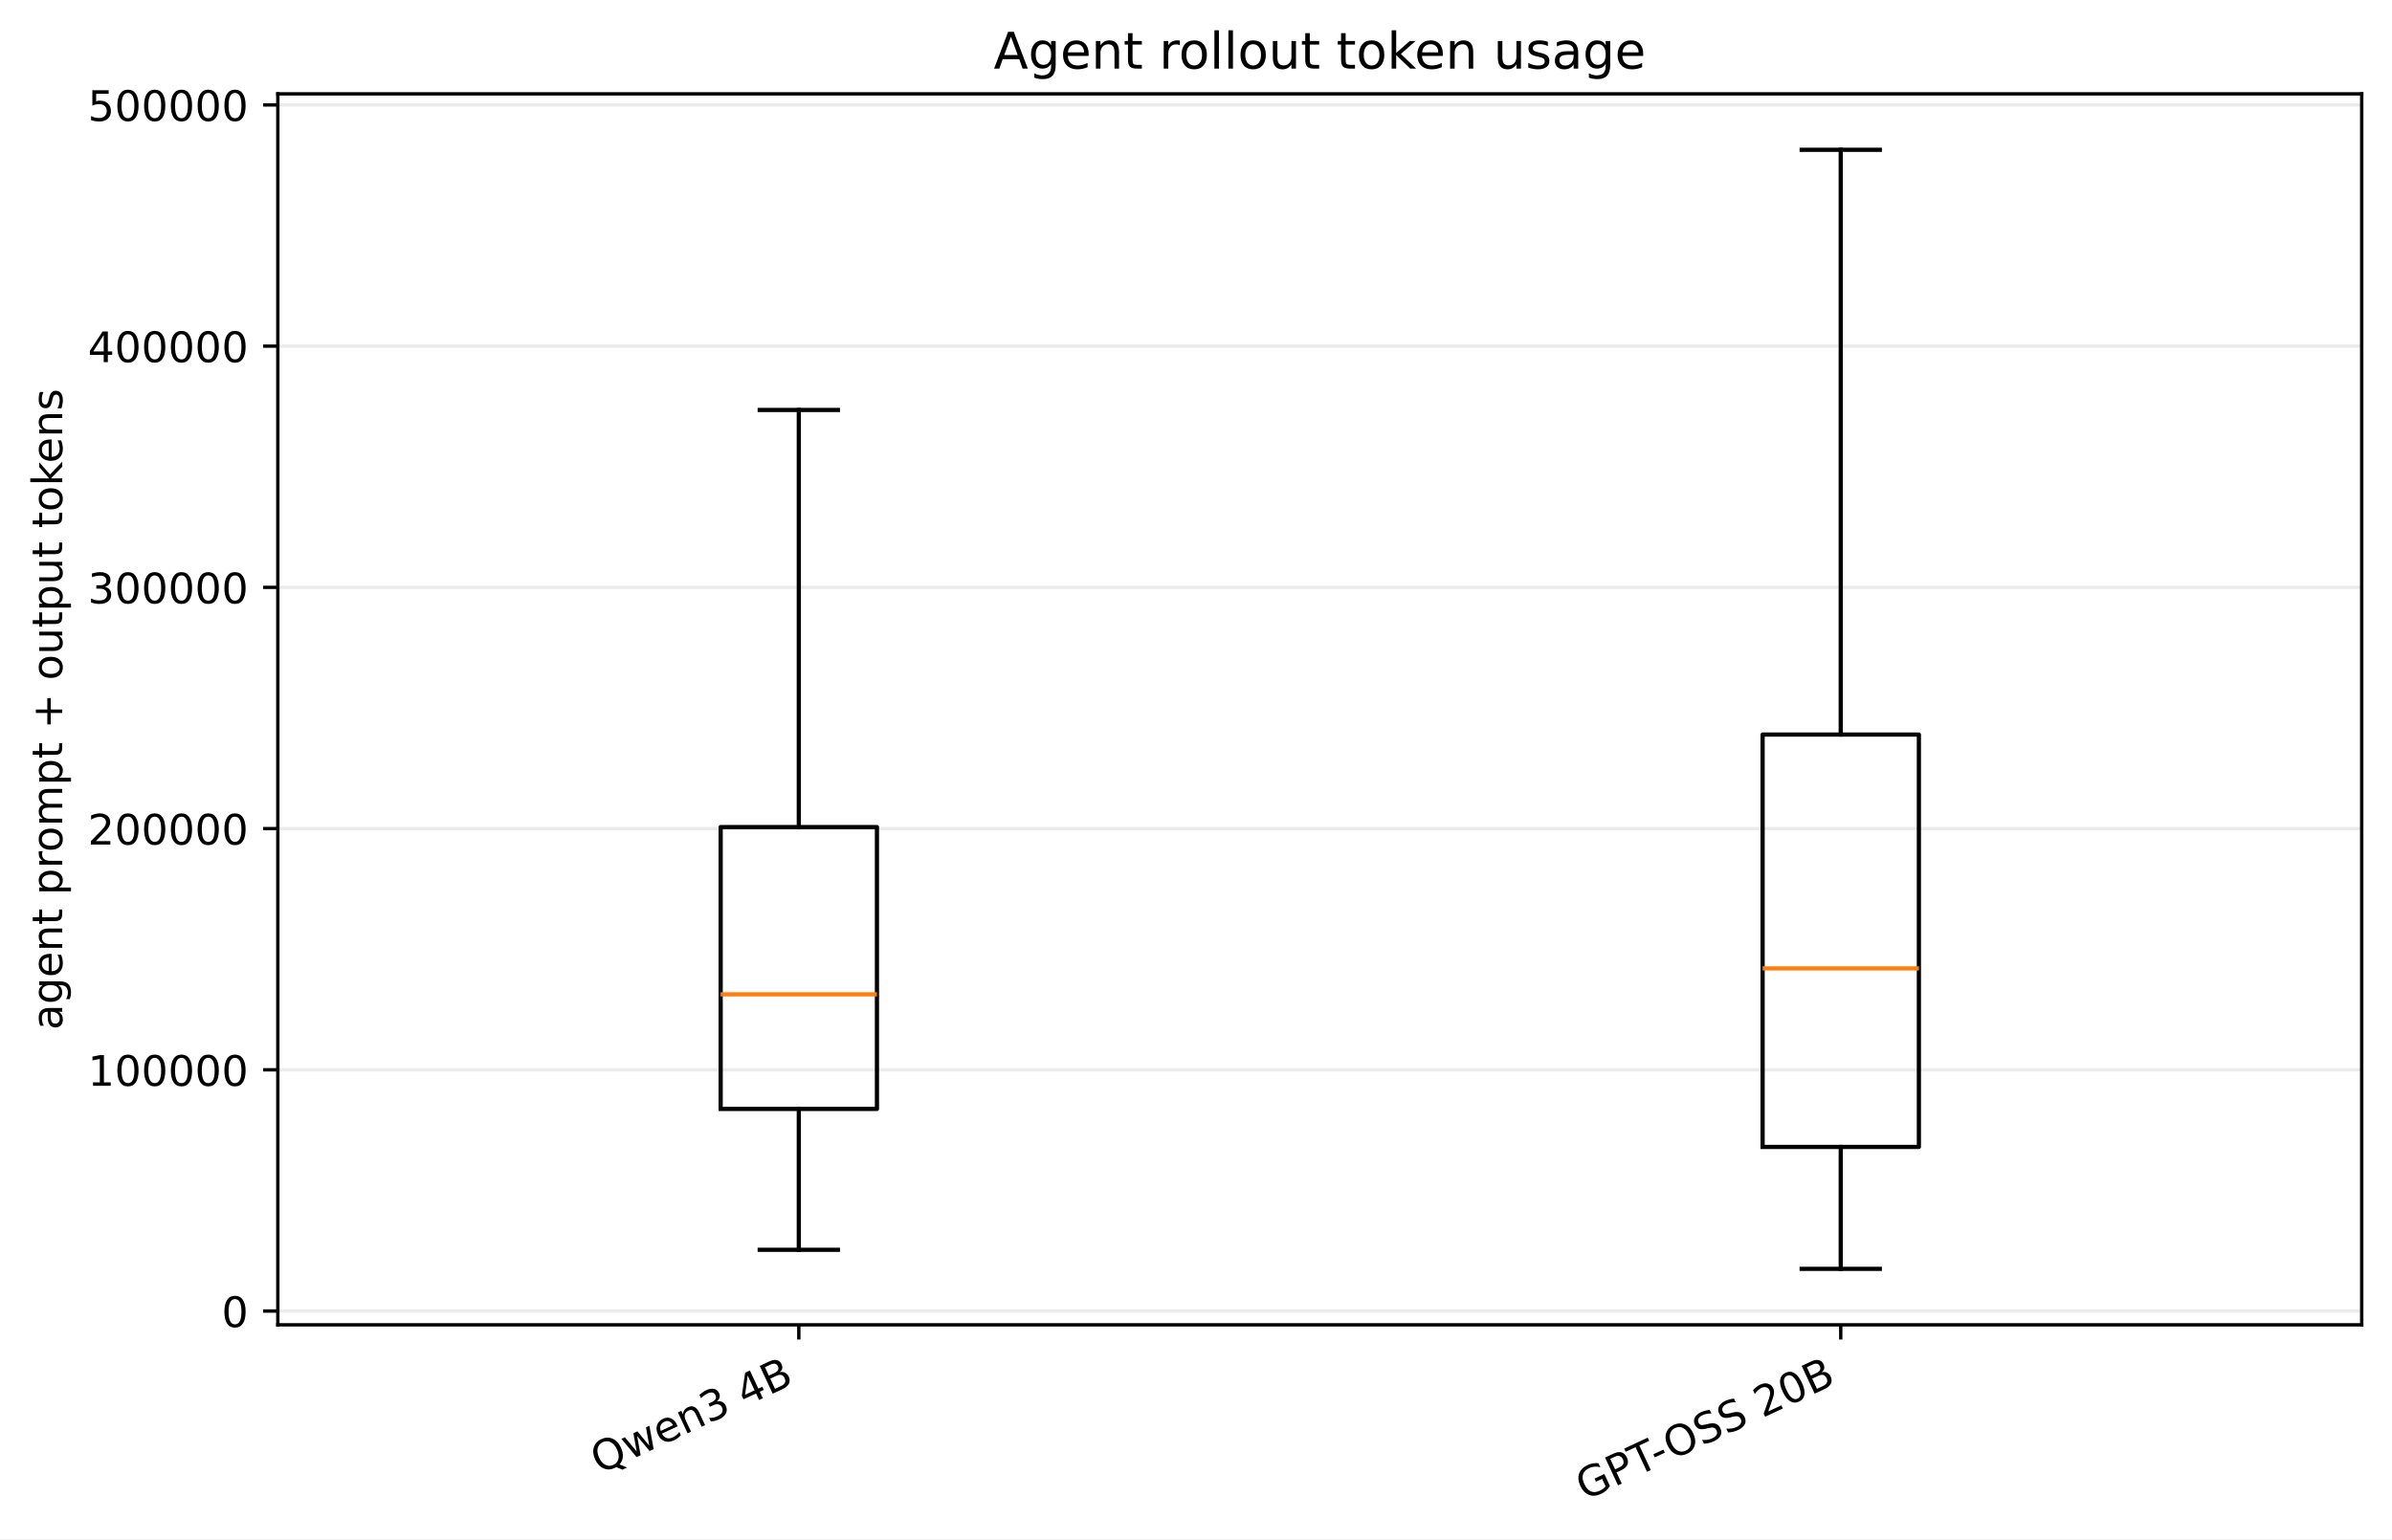
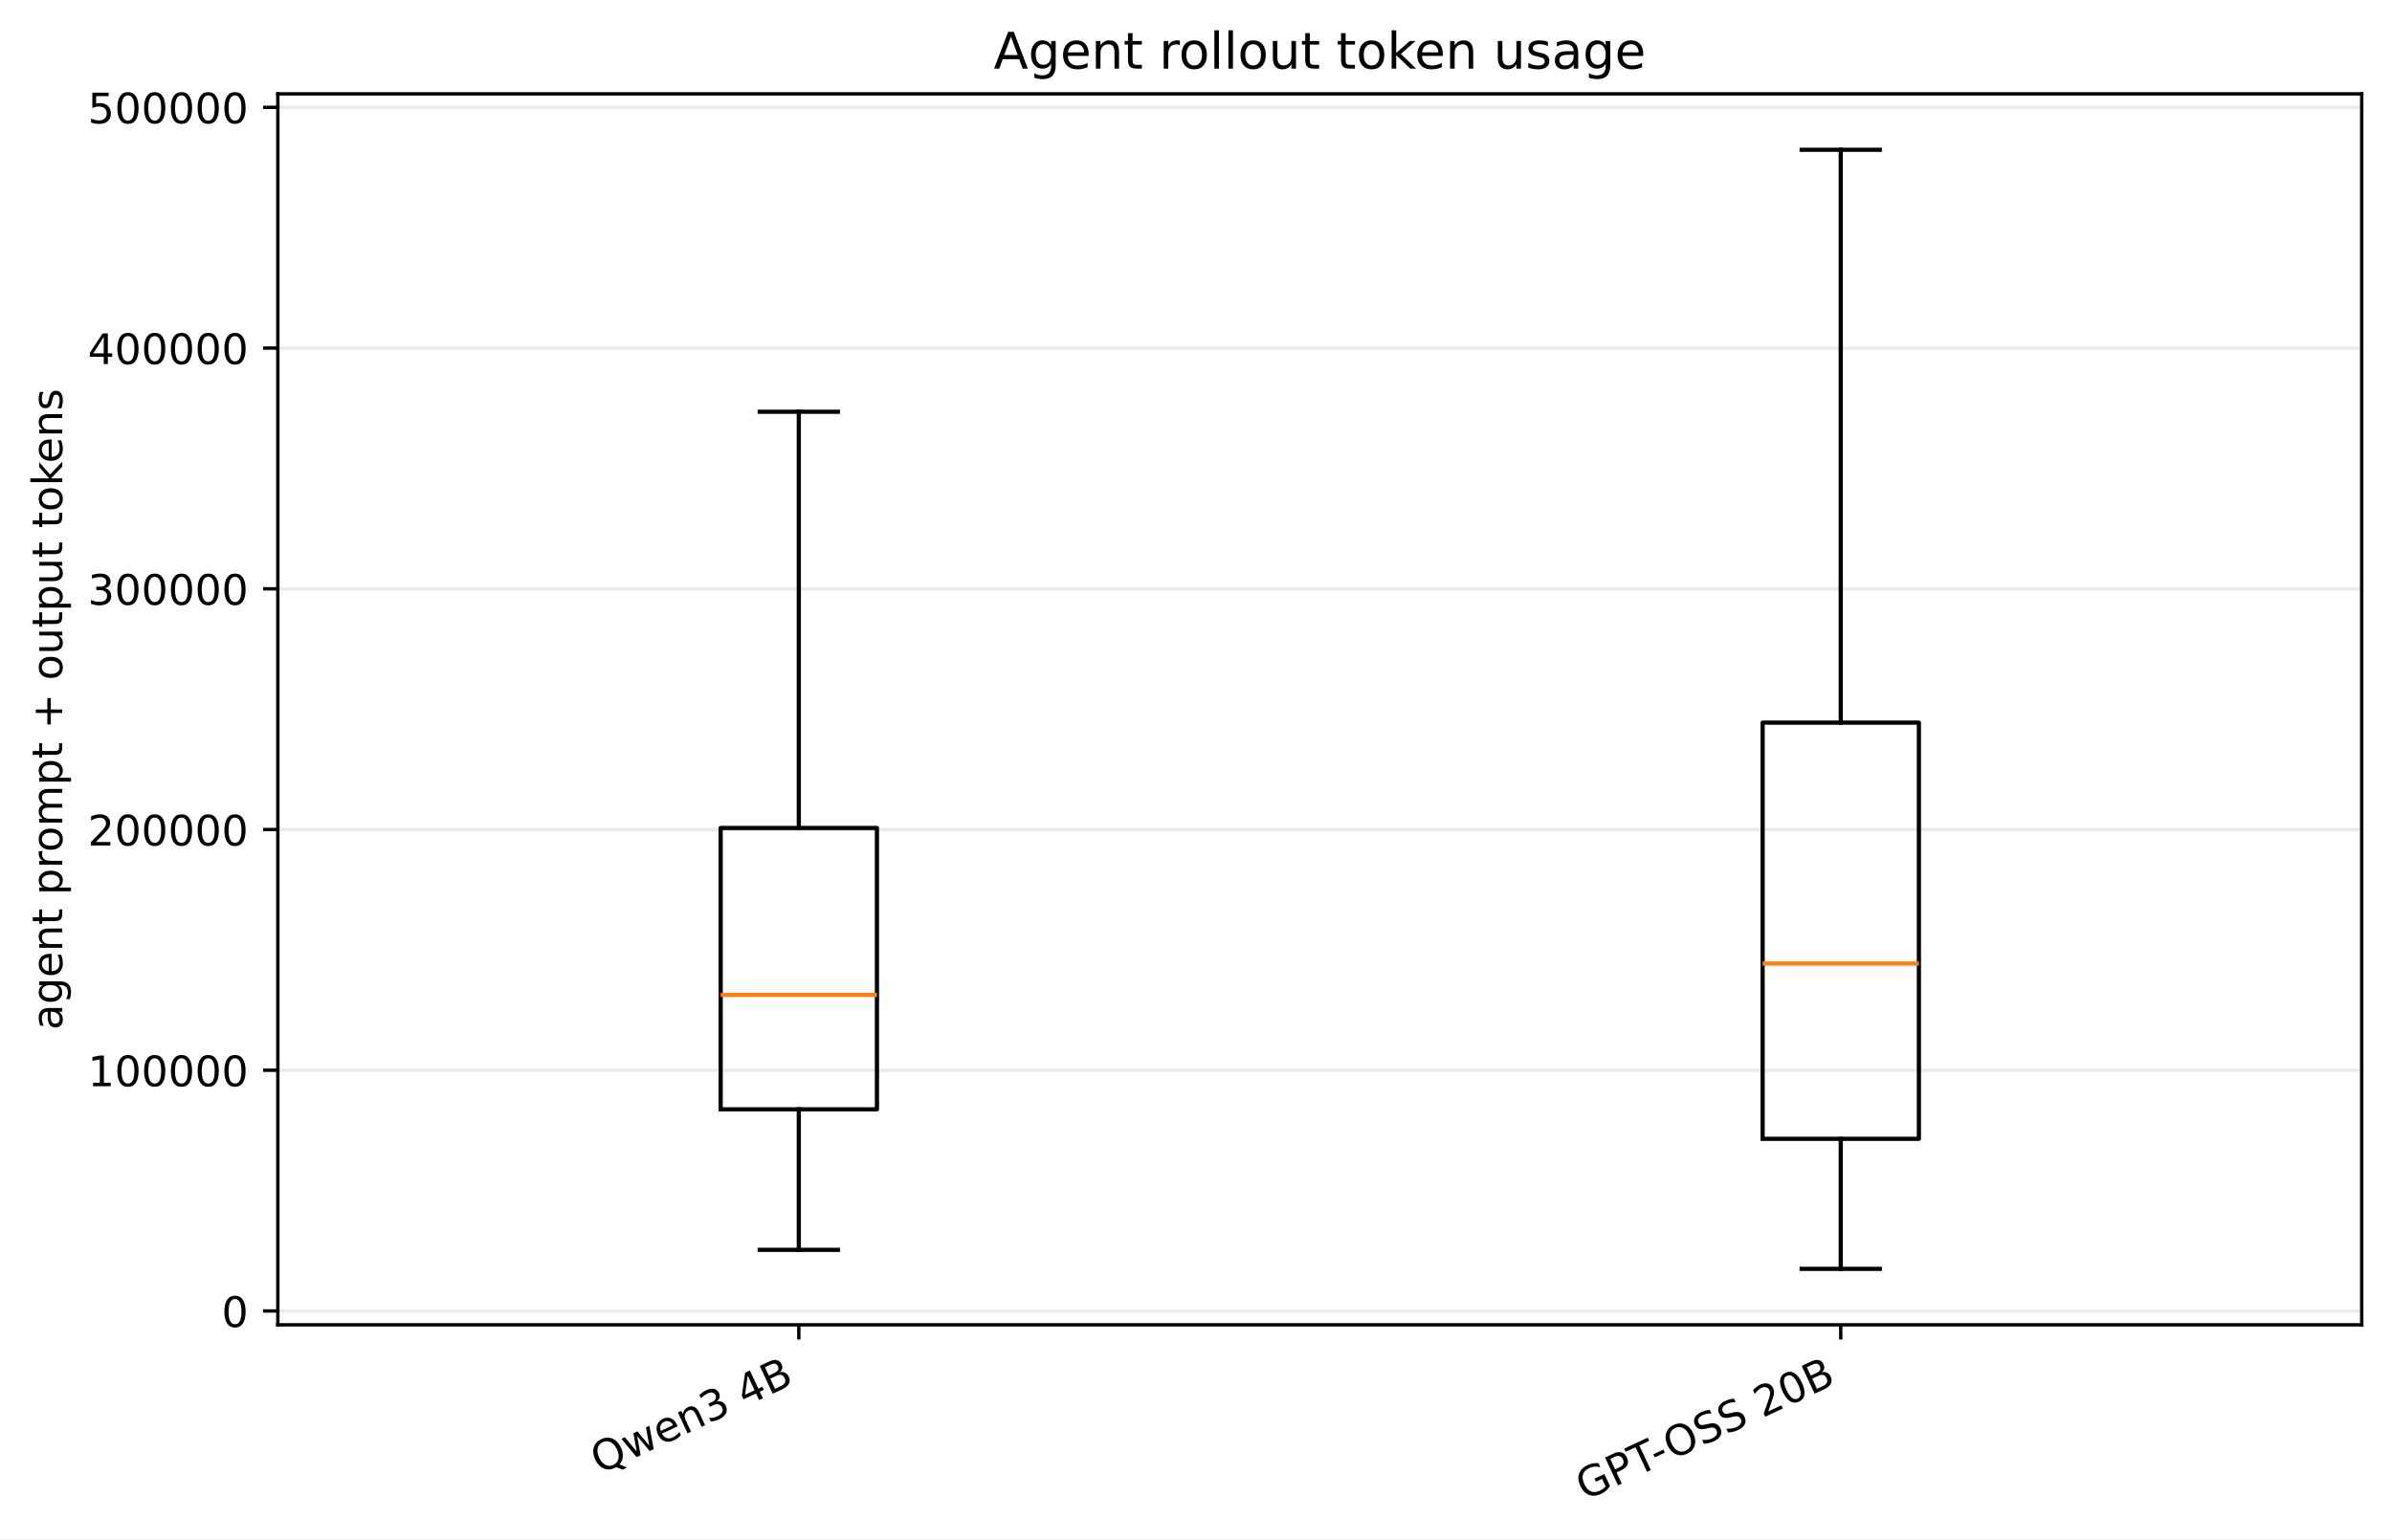
<svg xmlns="http://www.w3.org/2000/svg" xmlns:xlink="http://www.w3.org/1999/xlink" width="568.683pt" height="366.005pt" viewBox="0 0 568.683 366.005" version="1.1">
  <defs>
    <style type="text/css">*{stroke-linejoin: round; stroke-linecap: butt}</style>
  </defs>
  <g id="figure_1">
    <g id="patch_1">
      <path d="M 0 366.005 L 568.683 366.005 L 568.683 0 L 0 0 z " style="fill: #ffffff" />
    </g>
    <g id="axes_1">
      <g id="patch_2">
        <path d="M 66.053 315.06 L 561.483 315.06 L 561.483 22.318 L 66.053 22.318 z " style="fill: #ffffff" />
      </g>
      <g id="matplotlib.axis_1">
        <g id="xtick_1">
          <g id="line2d_1">
            <defs>
-               <path id="me0e0806cdd" d="M 0 0 L 0 3.5 " style="stroke: #000000; stroke-width: 0.8" />
+               <path id="m170cf1c207" d="M 0 0 L 0 3.5 " style="stroke: #000000; stroke-width: 0.8" />
            </defs>
            <g>
-               <use xlink:href="#me0e0806cdd" x="189.911" y="315.06" style="stroke: #000000; stroke-width: 0.8" />
+               <use xlink:href="#m170cf1c207" x="189.911" y="315.06" style="stroke: #000000; stroke-width: 0.8" />
            </g>
          </g>
          <g id="text_1">
            <g transform="translate(142.5339 350.6293) rotate(-25) scale(0.1 -0.1)">
              <defs>
                <path id="DejaVuSans-51" d="M 2522 4238 Q 1834 4238 1429 3725 Q 1025 3213 1025 2328 Q 1025 1447 1429 934 Q 1834 422 2522 422 Q 3209 422 3611 934 Q 4013 1447 4013 2328 Q 4013 3213 3611 3725 Q 3209 4238 2522 4238 z M 3406 84 L 4238 -825 L 3475 -825 L 2784 -78 Q 2681 -84 2626 -87 Q 2572 -91 2522 -91 Q 1538 -91 948 567 Q 359 1225 359 2328 Q 359 3434 948 4092 Q 1538 4750 2522 4750 Q 3503 4750 4090 4092 Q 4678 3434 4678 2328 Q 4678 1516 4351 937 Q 4025 359 3406 84 z " transform="scale(0.015625)" />
                <path id="DejaVuSans-77" d="M 269 3500 L 844 3500 L 1563 769 L 2278 3500 L 2956 3500 L 3675 769 L 4391 3500 L 4966 3500 L 4050 0 L 3372 0 L 2619 2869 L 1863 0 L 1184 0 L 269 3500 z " transform="scale(0.015625)" />
                <path id="DejaVuSans-65" d="M 3597 1894 L 3597 1613 L 953 1613 Q 991 1019 1311 708 Q 1631 397 2203 397 Q 2534 397 2845 478 Q 3156 559 3463 722 L 3463 178 Q 3153 47 2828 -22 Q 2503 -91 2169 -91 Q 1331 -91 842 396 Q 353 884 353 1716 Q 353 2575 817 3079 Q 1281 3584 2069 3584 Q 2775 3584 3186 3129 Q 3597 2675 3597 1894 z M 3022 2063 Q 3016 2534 2758 2815 Q 2500 3097 2075 3097 Q 1594 3097 1305 2825 Q 1016 2553 972 2059 L 3022 2063 z " transform="scale(0.015625)" />
                <path id="DejaVuSans-6e" d="M 3513 2113 L 3513 0 L 2938 0 L 2938 2094 Q 2938 2591 2744 2837 Q 2550 3084 2163 3084 Q 1697 3084 1428 2787 Q 1159 2491 1159 1978 L 1159 0 L 581 0 L 581 3500 L 1159 3500 L 1159 2956 Q 1366 3272 1645 3428 Q 1925 3584 2291 3584 Q 2894 3584 3203 3211 Q 3513 2838 3513 2113 z " transform="scale(0.015625)" />
                <path id="DejaVuSans-33" d="M 2597 2516 Q 3050 2419 3304 2112 Q 3559 1806 3559 1356 Q 3559 666 3084 287 Q 2609 -91 1734 -91 Q 1441 -91 1130 -33 Q 819 25 488 141 L 488 750 Q 750 597 1062 519 Q 1375 441 1716 441 Q 2309 441 2620 675 Q 2931 909 2931 1356 Q 2931 1769 2642 2001 Q 2353 2234 1838 2234 L 1294 2234 L 1294 2753 L 1863 2753 Q 2328 2753 2575 2939 Q 2822 3125 2822 3475 Q 2822 3834 2567 4026 Q 2313 4219 1838 4219 Q 1578 4219 1281 4162 Q 984 4106 628 3988 L 628 4550 Q 988 4650 1302 4700 Q 1616 4750 1894 4750 Q 2613 4750 3031 4423 Q 3450 4097 3450 3541 Q 3450 3153 3228 2886 Q 3006 2619 2597 2516 z " transform="scale(0.015625)" />
                <path id="DejaVuSans-20" transform="scale(0.015625)" />
                <path id="DejaVuSans-34" d="M 2419 4116 L 825 1625 L 2419 1625 L 2419 4116 z M 2253 4666 L 3047 4666 L 3047 1625 L 3713 1625 L 3713 1100 L 3047 1100 L 3047 0 L 2419 0 L 2419 1100 L 313 1100 L 313 1709 L 2253 4666 z " transform="scale(0.015625)" />
                <path id="DejaVuSans-42" d="M 1259 2228 L 1259 519 L 2272 519 Q 2781 519 3026 730 Q 3272 941 3272 1375 Q 3272 1813 3026 2020 Q 2781 2228 2272 2228 L 1259 2228 z M 1259 4147 L 1259 2741 L 2194 2741 Q 2656 2741 2882 2914 Q 3109 3088 3109 3444 Q 3109 3797 2882 3972 Q 2656 4147 2194 4147 L 1259 4147 z M 628 4666 L 2241 4666 Q 2963 4666 3353 4366 Q 3744 4066 3744 3513 Q 3744 3084 3544 2831 Q 3344 2578 2956 2516 Q 3422 2416 3680 2098 Q 3938 1781 3938 1306 Q 3938 681 3513 340 Q 3088 0 2303 0 L 628 0 L 628 4666 z " transform="scale(0.015625)" />
              </defs>
              <use xlink:href="#DejaVuSans-51" />
              <use xlink:href="#DejaVuSans-77" transform="translate(78.71094 0)" />
              <use xlink:href="#DejaVuSans-65" transform="translate(160.498 0)" />
              <use xlink:href="#DejaVuSans-6e" transform="translate(222.0215 0)" />
              <use xlink:href="#DejaVuSans-33" transform="translate(285.4004 0)" />
              <use xlink:href="#DejaVuSans-20" transform="translate(349.0234 0)" />
              <use xlink:href="#DejaVuSans-34" transform="translate(380.8105 0)" />
              <use xlink:href="#DejaVuSans-42" transform="translate(444.4336 0)" />
            </g>
          </g>
        </g>
        <g id="xtick_2">
          <g id="line2d_2">
            <g>
-               <use xlink:href="#me0e0806cdd" x="437.626" y="315.06" style="stroke: #000000; stroke-width: 0.8" />
+               <use xlink:href="#m170cf1c207" x="437.626" y="315.06" style="stroke: #000000; stroke-width: 0.8" />
            </g>
          </g>
          <g id="text_2">
            <g transform="translate(376.759 356.9197) rotate(-25) scale(0.1 -0.1)">
              <defs>
                <path id="DejaVuSans-47" d="M 3809 666 L 3809 1919 L 2778 1919 L 2778 2438 L 4434 2438 L 4434 434 Q 4069 175 3628 42 Q 3188 -91 2688 -91 Q 1594 -91 976 548 Q 359 1188 359 2328 Q 359 3472 976 4111 Q 1594 4750 2688 4750 Q 3144 4750 3555 4637 Q 3966 4525 4313 4306 L 4313 3634 Q 3963 3931 3569 4081 Q 3175 4231 2741 4231 Q 1884 4231 1454 3753 Q 1025 3275 1025 2328 Q 1025 1384 1454 906 Q 1884 428 2741 428 Q 3075 428 3337 486 Q 3600 544 3809 666 z " transform="scale(0.015625)" />
                <path id="DejaVuSans-50" d="M 1259 4147 L 1259 2394 L 2053 2394 Q 2494 2394 2734 2622 Q 2975 2850 2975 3272 Q 2975 3691 2734 3919 Q 2494 4147 2053 4147 L 1259 4147 z M 628 4666 L 2053 4666 Q 2838 4666 3239 4311 Q 3641 3956 3641 3272 Q 3641 2581 3239 2228 Q 2838 1875 2053 1875 L 1259 1875 L 1259 0 L 628 0 L 628 4666 z " transform="scale(0.015625)" />
                <path id="DejaVuSans-54" d="M -19 4666 L 3928 4666 L 3928 4134 L 2272 4134 L 2272 0 L 1638 0 L 1638 4134 L -19 4134 L -19 4666 z " transform="scale(0.015625)" />
                <path id="DejaVuSans-2d" d="M 313 2009 L 1997 2009 L 1997 1497 L 313 1497 L 313 2009 z " transform="scale(0.015625)" />
                <path id="DejaVuSans-4f" d="M 2522 4238 Q 1834 4238 1429 3725 Q 1025 3213 1025 2328 Q 1025 1447 1429 934 Q 1834 422 2522 422 Q 3209 422 3611 934 Q 4013 1447 4013 2328 Q 4013 3213 3611 3725 Q 3209 4238 2522 4238 z M 2522 4750 Q 3503 4750 4090 4092 Q 4678 3434 4678 2328 Q 4678 1225 4090 567 Q 3503 -91 2522 -91 Q 1538 -91 948 565 Q 359 1222 359 2328 Q 359 3434 948 4092 Q 1538 4750 2522 4750 z " transform="scale(0.015625)" />
                <path id="DejaVuSans-53" d="M 3425 4513 L 3425 3897 Q 3066 4069 2747 4153 Q 2428 4238 2131 4238 Q 1616 4238 1336 4038 Q 1056 3838 1056 3469 Q 1056 3159 1242 3001 Q 1428 2844 1947 2747 L 2328 2669 Q 3034 2534 3370 2195 Q 3706 1856 3706 1288 Q 3706 609 3251 259 Q 2797 -91 1919 -91 Q 1588 -91 1214 -16 Q 841 59 441 206 L 441 856 Q 825 641 1194 531 Q 1563 422 1919 422 Q 2459 422 2753 634 Q 3047 847 3047 1241 Q 3047 1584 2836 1778 Q 2625 1972 2144 2069 L 1759 2144 Q 1053 2284 737 2584 Q 422 2884 422 3419 Q 422 4038 858 4394 Q 1294 4750 2059 4750 Q 2388 4750 2728 4690 Q 3069 4631 3425 4513 z " transform="scale(0.015625)" />
                <path id="DejaVuSans-32" d="M 1228 531 L 3431 531 L 3431 0 L 469 0 L 469 531 Q 828 903 1448 1529 Q 2069 2156 2228 2338 Q 2531 2678 2651 2914 Q 2772 3150 2772 3378 Q 2772 3750 2511 3984 Q 2250 4219 1831 4219 Q 1534 4219 1204 4116 Q 875 4013 500 3803 L 500 4441 Q 881 4594 1212 4672 Q 1544 4750 1819 4750 Q 2544 4750 2975 4387 Q 3406 4025 3406 3419 Q 3406 3131 3298 2873 Q 3191 2616 2906 2266 Q 2828 2175 2409 1742 Q 1991 1309 1228 531 z " transform="scale(0.015625)" />
                <path id="DejaVuSans-30" d="M 2034 4250 Q 1547 4250 1301 3770 Q 1056 3291 1056 2328 Q 1056 1369 1301 889 Q 1547 409 2034 409 Q 2525 409 2770 889 Q 3016 1369 3016 2328 Q 3016 3291 2770 3770 Q 2525 4250 2034 4250 z M 2034 4750 Q 2819 4750 3233 4129 Q 3647 3509 3647 2328 Q 3647 1150 3233 529 Q 2819 -91 2034 -91 Q 1250 -91 836 529 Q 422 1150 422 2328 Q 422 3509 836 4129 Q 1250 4750 2034 4750 z " transform="scale(0.015625)" />
              </defs>
              <use xlink:href="#DejaVuSans-47" />
              <use xlink:href="#DejaVuSans-50" transform="translate(77.49023 0)" />
              <use xlink:href="#DejaVuSans-54" transform="translate(137.793 0)" />
              <use xlink:href="#DejaVuSans-2d" transform="translate(189.752 0)" />
              <use xlink:href="#DejaVuSans-4f" transform="translate(228.5859 0)" />
              <use xlink:href="#DejaVuSans-53" transform="translate(307.2969 0)" />
              <use xlink:href="#DejaVuSans-53" transform="translate(370.7734 0)" />
              <use xlink:href="#DejaVuSans-20" transform="translate(434.25 0)" />
              <use xlink:href="#DejaVuSans-32" transform="translate(466.0371 0)" />
              <use xlink:href="#DejaVuSans-30" transform="translate(529.6602 0)" />
              <use xlink:href="#DejaVuSans-42" transform="translate(593.2832 0)" />
            </g>
          </g>
        </g>
      </g>
      <g id="matplotlib.axis_2">
        <g id="ytick_1">
          <g id="line2d_3">
-             <path d="M 66.053 311.784 L 561.483 311.784 " clip-path="url(#p93b062520d)" style="fill: none; stroke: #b0b0b0; stroke-opacity: 0.25; stroke-width: 0.8; stroke-linecap: square" />
+             <path d="M 66.053 311.763 L 561.483 311.763 " clip-path="url(#p01d9ccf149)" style="fill: none; stroke: #b0b0b0; stroke-opacity: 0.25; stroke-width: 0.8; stroke-linecap: square" />
          </g>
          <g id="line2d_4">
            <defs>
-               <path id="mf959607cd1" d="M 0 0 L -3.5 0 " style="stroke: #000000; stroke-width: 0.8" />
+               <path id="mb535935e6c" d="M 0 0 L -3.5 0 " style="stroke: #000000; stroke-width: 0.8" />
            </defs>
            <g>
-               <use xlink:href="#mf959607cd1" x="66.053" y="311.784" style="stroke: #000000; stroke-width: 0.8" />
+               <use xlink:href="#mb535935e6c" x="66.053" y="311.763" style="stroke: #000000; stroke-width: 0.8" />
            </g>
          </g>
          <g id="text_3">
-             <g transform="translate(52.69062 315.5833) scale(0.1 -0.1)">
+             <g transform="translate(52.69062 315.5623) scale(0.1 -0.1)">
              <use xlink:href="#DejaVuSans-30" />
            </g>
          </g>
        </g>
        <g id="ytick_2">
          <g id="line2d_5">
-             <path d="M 66.053 254.417 L 561.483 254.417 " clip-path="url(#p93b062520d)" style="fill: none; stroke: #b0b0b0; stroke-opacity: 0.25; stroke-width: 0.8; stroke-linecap: square" />
+             <path d="M 66.053 254.516 L 561.483 254.516 " clip-path="url(#p01d9ccf149)" style="fill: none; stroke: #b0b0b0; stroke-opacity: 0.25; stroke-width: 0.8; stroke-linecap: square" />
          </g>
          <g id="line2d_6">
            <g>
-               <use xlink:href="#mf959607cd1" x="66.053" y="254.417" style="stroke: #000000; stroke-width: 0.8" />
+               <use xlink:href="#mb535935e6c" x="66.053" y="254.516" style="stroke: #000000; stroke-width: 0.8" />
            </g>
          </g>
          <g id="text_4">
-             <g transform="translate(20.87813 258.2162) scale(0.1 -0.1)">
+             <g transform="translate(20.87813 258.315) scale(0.1 -0.1)">
              <defs>
                <path id="DejaVuSans-31" d="M 794 531 L 1825 531 L 1825 4091 L 703 3866 L 703 4441 L 1819 4666 L 2450 4666 L 2450 531 L 3481 531 L 3481 0 L 794 0 L 794 531 z " transform="scale(0.015625)" />
              </defs>
              <use xlink:href="#DejaVuSans-31" />
              <use xlink:href="#DejaVuSans-30" transform="translate(63.62305 0)" />
              <use xlink:href="#DejaVuSans-30" transform="translate(127.2461 0)" />
              <use xlink:href="#DejaVuSans-30" transform="translate(190.8691 0)" />
              <use xlink:href="#DejaVuSans-30" transform="translate(254.4922 0)" />
              <use xlink:href="#DejaVuSans-30" transform="translate(318.1152 0)" />
            </g>
          </g>
        </g>
        <g id="ytick_3">
          <g id="line2d_7">
-             <path d="M 66.053 197.05 L 561.483 197.05 " clip-path="url(#p93b062520d)" style="fill: none; stroke: #b0b0b0; stroke-opacity: 0.25; stroke-width: 0.8; stroke-linecap: square" />
+             <path d="M 66.053 197.269 L 561.483 197.269 " clip-path="url(#p01d9ccf149)" style="fill: none; stroke: #b0b0b0; stroke-opacity: 0.25; stroke-width: 0.8; stroke-linecap: square" />
          </g>
          <g id="line2d_8">
            <g>
-               <use xlink:href="#mf959607cd1" x="66.053" y="197.05" style="stroke: #000000; stroke-width: 0.8" />
+               <use xlink:href="#mb535935e6c" x="66.053" y="197.269" style="stroke: #000000; stroke-width: 0.8" />
            </g>
          </g>
          <g id="text_5">
-             <g transform="translate(20.87813 200.8491) scale(0.1 -0.1)">
+             <g transform="translate(20.87813 201.0678) scale(0.1 -0.1)">
              <use xlink:href="#DejaVuSans-32" />
              <use xlink:href="#DejaVuSans-30" transform="translate(63.62305 0)" />
              <use xlink:href="#DejaVuSans-30" transform="translate(127.2461 0)" />
              <use xlink:href="#DejaVuSans-30" transform="translate(190.8691 0)" />
              <use xlink:href="#DejaVuSans-30" transform="translate(254.4922 0)" />
              <use xlink:href="#DejaVuSans-30" transform="translate(318.1152 0)" />
            </g>
          </g>
        </g>
        <g id="ytick_4">
          <g id="line2d_9">
-             <path d="M 66.053 139.683 L 561.483 139.683 " clip-path="url(#p93b062520d)" style="fill: none; stroke: #b0b0b0; stroke-opacity: 0.25; stroke-width: 0.8; stroke-linecap: square" />
+             <path d="M 66.053 140.021 L 561.483 140.021 " clip-path="url(#p01d9ccf149)" style="fill: none; stroke: #b0b0b0; stroke-opacity: 0.25; stroke-width: 0.8; stroke-linecap: square" />
          </g>
          <g id="line2d_10">
            <g>
-               <use xlink:href="#mf959607cd1" x="66.053" y="139.683" style="stroke: #000000; stroke-width: 0.8" />
+               <use xlink:href="#mb535935e6c" x="66.053" y="140.021" style="stroke: #000000; stroke-width: 0.8" />
            </g>
          </g>
          <g id="text_6">
-             <g transform="translate(20.87813 143.482) scale(0.1 -0.1)">
+             <g transform="translate(20.87813 143.8205) scale(0.1 -0.1)">
              <use xlink:href="#DejaVuSans-33" />
              <use xlink:href="#DejaVuSans-30" transform="translate(63.62305 0)" />
              <use xlink:href="#DejaVuSans-30" transform="translate(127.2461 0)" />
              <use xlink:href="#DejaVuSans-30" transform="translate(190.8691 0)" />
              <use xlink:href="#DejaVuSans-30" transform="translate(254.4922 0)" />
              <use xlink:href="#DejaVuSans-30" transform="translate(318.1152 0)" />
            </g>
          </g>
        </g>
        <g id="ytick_5">
          <g id="line2d_11">
-             <path d="M 66.053 82.316 L 561.483 82.316 " clip-path="url(#p93b062520d)" style="fill: none; stroke: #b0b0b0; stroke-opacity: 0.25; stroke-width: 0.8; stroke-linecap: square" />
+             <path d="M 66.053 82.774 L 561.483 82.774 " clip-path="url(#p01d9ccf149)" style="fill: none; stroke: #b0b0b0; stroke-opacity: 0.25; stroke-width: 0.8; stroke-linecap: square" />
          </g>
          <g id="line2d_12">
            <g>
-               <use xlink:href="#mf959607cd1" x="66.053" y="82.316" style="stroke: #000000; stroke-width: 0.8" />
+               <use xlink:href="#mb535935e6c" x="66.053" y="82.774" style="stroke: #000000; stroke-width: 0.8" />
            </g>
          </g>
          <g id="text_7">
-             <g transform="translate(20.87813 86.11489) scale(0.1 -0.1)">
+             <g transform="translate(20.87813 86.57324) scale(0.1 -0.1)">
              <use xlink:href="#DejaVuSans-34" />
              <use xlink:href="#DejaVuSans-30" transform="translate(63.62305 0)" />
              <use xlink:href="#DejaVuSans-30" transform="translate(127.2461 0)" />
              <use xlink:href="#DejaVuSans-30" transform="translate(190.8691 0)" />
              <use xlink:href="#DejaVuSans-30" transform="translate(254.4922 0)" />
              <use xlink:href="#DejaVuSans-30" transform="translate(318.1152 0)" />
            </g>
          </g>
        </g>
        <g id="ytick_6">
          <g id="line2d_13">
-             <path d="M 66.053 24.949 L 561.483 24.949 " clip-path="url(#p93b062520d)" style="fill: none; stroke: #b0b0b0; stroke-opacity: 0.25; stroke-width: 0.8; stroke-linecap: square" />
+             <path d="M 66.053 25.527 L 561.483 25.527 " clip-path="url(#p01d9ccf149)" style="fill: none; stroke: #b0b0b0; stroke-opacity: 0.25; stroke-width: 0.8; stroke-linecap: square" />
          </g>
          <g id="line2d_14">
            <g>
-               <use xlink:href="#mf959607cd1" x="66.053" y="24.949" style="stroke: #000000; stroke-width: 0.8" />
+               <use xlink:href="#mb535935e6c" x="66.053" y="25.527" style="stroke: #000000; stroke-width: 0.8" />
            </g>
          </g>
          <g id="text_8">
-             <g transform="translate(20.87813 28.7478) scale(0.1 -0.1)">
+             <g transform="translate(20.87813 29.32597) scale(0.1 -0.1)">
              <defs>
                <path id="DejaVuSans-35" d="M 691 4666 L 3169 4666 L 3169 4134 L 1269 4134 L 1269 2991 Q 1406 3038 1543 3061 Q 1681 3084 1819 3084 Q 2600 3084 3056 2656 Q 3513 2228 3513 1497 Q 3513 744 3044 326 Q 2575 -91 1722 -91 Q 1428 -91 1123 -41 Q 819 9 494 109 L 494 744 Q 775 591 1075 516 Q 1375 441 1709 441 Q 2250 441 2565 725 Q 2881 1009 2881 1497 Q 2881 1984 2565 2268 Q 2250 2553 1709 2553 Q 1456 2553 1204 2497 Q 953 2441 691 2322 L 691 4666 z " transform="scale(0.015625)" />
              </defs>
              <use xlink:href="#DejaVuSans-35" />
              <use xlink:href="#DejaVuSans-30" transform="translate(63.62305 0)" />
              <use xlink:href="#DejaVuSans-30" transform="translate(127.2461 0)" />
              <use xlink:href="#DejaVuSans-30" transform="translate(190.8691 0)" />
              <use xlink:href="#DejaVuSans-30" transform="translate(254.4922 0)" />
              <use xlink:href="#DejaVuSans-30" transform="translate(318.1152 0)" />
            </g>
          </g>
        </g>
        <g id="text_9">
          <g transform="translate(14.79844 244.9354) rotate(-90) scale(0.1 -0.1)">
            <defs>
              <path id="DejaVuSans-61" d="M 2194 1759 Q 1497 1759 1228 1600 Q 959 1441 959 1056 Q 959 750 1161 570 Q 1363 391 1709 391 Q 2188 391 2477 730 Q 2766 1069 2766 1631 L 2766 1759 L 2194 1759 z M 3341 1997 L 3341 0 L 2766 0 L 2766 531 Q 2569 213 2275 61 Q 1981 -91 1556 -91 Q 1019 -91 701 211 Q 384 513 384 1019 Q 384 1609 779 1909 Q 1175 2209 1959 2209 L 2766 2209 L 2766 2266 Q 2766 2663 2505 2880 Q 2244 3097 1772 3097 Q 1472 3097 1187 3025 Q 903 2953 641 2809 L 641 3341 Q 956 3463 1253 3523 Q 1550 3584 1831 3584 Q 2591 3584 2966 3190 Q 3341 2797 3341 1997 z " transform="scale(0.015625)" />
              <path id="DejaVuSans-67" d="M 2906 1791 Q 2906 2416 2648 2759 Q 2391 3103 1925 3103 Q 1463 3103 1205 2759 Q 947 2416 947 1791 Q 947 1169 1205 825 Q 1463 481 1925 481 Q 2391 481 2648 825 Q 2906 1169 2906 1791 z M 3481 434 Q 3481 -459 3084 -895 Q 2688 -1331 1869 -1331 Q 1566 -1331 1297 -1286 Q 1028 -1241 775 -1147 L 775 -588 Q 1028 -725 1275 -790 Q 1522 -856 1778 -856 Q 2344 -856 2625 -561 Q 2906 -266 2906 331 L 2906 616 Q 2728 306 2450 153 Q 2172 0 1784 0 Q 1141 0 747 490 Q 353 981 353 1791 Q 353 2603 747 3093 Q 1141 3584 1784 3584 Q 2172 3584 2450 3431 Q 2728 3278 2906 2969 L 2906 3500 L 3481 3500 L 3481 434 z " transform="scale(0.015625)" />
              <path id="DejaVuSans-74" d="M 1172 4494 L 1172 3500 L 2356 3500 L 2356 3053 L 1172 3053 L 1172 1153 Q 1172 725 1289 603 Q 1406 481 1766 481 L 2356 481 L 2356 0 L 1766 0 Q 1100 0 847 248 Q 594 497 594 1153 L 594 3053 L 172 3053 L 172 3500 L 594 3500 L 594 4494 L 1172 4494 z " transform="scale(0.015625)" />
              <path id="DejaVuSans-70" d="M 1159 525 L 1159 -1331 L 581 -1331 L 581 3500 L 1159 3500 L 1159 2969 Q 1341 3281 1617 3432 Q 1894 3584 2278 3584 Q 2916 3584 3314 3078 Q 3713 2572 3713 1747 Q 3713 922 3314 415 Q 2916 -91 2278 -91 Q 1894 -91 1617 61 Q 1341 213 1159 525 z M 3116 1747 Q 3116 2381 2855 2742 Q 2594 3103 2138 3103 Q 1681 3103 1420 2742 Q 1159 2381 1159 1747 Q 1159 1113 1420 752 Q 1681 391 2138 391 Q 2594 391 2855 752 Q 3116 1113 3116 1747 z " transform="scale(0.015625)" />
              <path id="DejaVuSans-72" d="M 2631 2963 Q 2534 3019 2420 3045 Q 2306 3072 2169 3072 Q 1681 3072 1420 2755 Q 1159 2438 1159 1844 L 1159 0 L 581 0 L 581 3500 L 1159 3500 L 1159 2956 Q 1341 3275 1631 3429 Q 1922 3584 2338 3584 Q 2397 3584 2469 3576 Q 2541 3569 2628 3553 L 2631 2963 z " transform="scale(0.015625)" />
              <path id="DejaVuSans-6f" d="M 1959 3097 Q 1497 3097 1228 2736 Q 959 2375 959 1747 Q 959 1119 1226 758 Q 1494 397 1959 397 Q 2419 397 2687 759 Q 2956 1122 2956 1747 Q 2956 2369 2687 2733 Q 2419 3097 1959 3097 z M 1959 3584 Q 2709 3584 3137 3096 Q 3566 2609 3566 1747 Q 3566 888 3137 398 Q 2709 -91 1959 -91 Q 1206 -91 779 398 Q 353 888 353 1747 Q 353 2609 779 3096 Q 1206 3584 1959 3584 z " transform="scale(0.015625)" />
              <path id="DejaVuSans-6d" d="M 3328 2828 Q 3544 3216 3844 3400 Q 4144 3584 4550 3584 Q 5097 3584 5394 3201 Q 5691 2819 5691 2113 L 5691 0 L 5113 0 L 5113 2094 Q 5113 2597 4934 2840 Q 4756 3084 4391 3084 Q 3944 3084 3684 2787 Q 3425 2491 3425 1978 L 3425 0 L 2847 0 L 2847 2094 Q 2847 2600 2669 2842 Q 2491 3084 2119 3084 Q 1678 3084 1418 2786 Q 1159 2488 1159 1978 L 1159 0 L 581 0 L 581 3500 L 1159 3500 L 1159 2956 Q 1356 3278 1631 3431 Q 1906 3584 2284 3584 Q 2666 3584 2933 3390 Q 3200 3197 3328 2828 z " transform="scale(0.015625)" />
              <path id="DejaVuSans-2b" d="M 2944 4013 L 2944 2272 L 4684 2272 L 4684 1741 L 2944 1741 L 2944 0 L 2419 0 L 2419 1741 L 678 1741 L 678 2272 L 2419 2272 L 2419 4013 L 2944 4013 z " transform="scale(0.015625)" />
              <path id="DejaVuSans-75" d="M 544 1381 L 544 3500 L 1119 3500 L 1119 1403 Q 1119 906 1312 657 Q 1506 409 1894 409 Q 2359 409 2629 706 Q 2900 1003 2900 1516 L 2900 3500 L 3475 3500 L 3475 0 L 2900 0 L 2900 538 Q 2691 219 2414 64 Q 2138 -91 1772 -91 Q 1169 -91 856 284 Q 544 659 544 1381 z M 1991 3584 L 1991 3584 z " transform="scale(0.015625)" />
              <path id="DejaVuSans-6b" d="M 581 4863 L 1159 4863 L 1159 1991 L 2875 3500 L 3609 3500 L 1753 1863 L 3688 0 L 2938 0 L 1159 1709 L 1159 0 L 581 0 L 581 4863 z " transform="scale(0.015625)" />
              <path id="DejaVuSans-73" d="M 2834 3397 L 2834 2853 Q 2591 2978 2328 3040 Q 2066 3103 1784 3103 Q 1356 3103 1142 2972 Q 928 2841 928 2578 Q 928 2378 1081 2264 Q 1234 2150 1697 2047 L 1894 2003 Q 2506 1872 2764 1633 Q 3022 1394 3022 966 Q 3022 478 2636 193 Q 2250 -91 1575 -91 Q 1294 -91 989 -36 Q 684 19 347 128 L 347 722 Q 666 556 975 473 Q 1284 391 1588 391 Q 1994 391 2212 530 Q 2431 669 2431 922 Q 2431 1156 2273 1281 Q 2116 1406 1581 1522 L 1381 1569 Q 847 1681 609 1914 Q 372 2147 372 2553 Q 372 3047 722 3315 Q 1072 3584 1716 3584 Q 2034 3584 2315 3537 Q 2597 3491 2834 3397 z " transform="scale(0.015625)" />
            </defs>
            <use xlink:href="#DejaVuSans-61" />
            <use xlink:href="#DejaVuSans-67" transform="translate(61.2793 0)" />
            <use xlink:href="#DejaVuSans-65" transform="translate(124.7559 0)" />
            <use xlink:href="#DejaVuSans-6e" transform="translate(186.2793 0)" />
            <use xlink:href="#DejaVuSans-74" transform="translate(249.6582 0)" />
            <use xlink:href="#DejaVuSans-20" transform="translate(288.8672 0)" />
            <use xlink:href="#DejaVuSans-70" transform="translate(320.6543 0)" />
            <use xlink:href="#DejaVuSans-72" transform="translate(384.1309 0)" />
            <use xlink:href="#DejaVuSans-6f" transform="translate(422.9941 0)" />
            <use xlink:href="#DejaVuSans-6d" transform="translate(484.1758 0)" />
            <use xlink:href="#DejaVuSans-70" transform="translate(581.5879 0)" />
            <use xlink:href="#DejaVuSans-74" transform="translate(645.0645 0)" />
            <use xlink:href="#DejaVuSans-20" transform="translate(684.2734 0)" />
            <use xlink:href="#DejaVuSans-2b" transform="translate(716.0605 0)" />
            <use xlink:href="#DejaVuSans-20" transform="translate(799.8496 0)" />
            <use xlink:href="#DejaVuSans-6f" transform="translate(831.6367 0)" />
            <use xlink:href="#DejaVuSans-75" transform="translate(892.8184 0)" />
            <use xlink:href="#DejaVuSans-74" transform="translate(956.1973 0)" />
            <use xlink:href="#DejaVuSans-70" transform="translate(995.4062 0)" />
            <use xlink:href="#DejaVuSans-75" transform="translate(1058.883 0)" />
            <use xlink:href="#DejaVuSans-74" transform="translate(1122.262 0)" />
            <use xlink:href="#DejaVuSans-20" transform="translate(1161.471 0)" />
            <use xlink:href="#DejaVuSans-74" transform="translate(1193.258 0)" />
            <use xlink:href="#DejaVuSans-6f" transform="translate(1232.467 0)" />
            <use xlink:href="#DejaVuSans-6b" transform="translate(1293.648 0)" />
            <use xlink:href="#DejaVuSans-65" transform="translate(1347.934 0)" />
            <use xlink:href="#DejaVuSans-6e" transform="translate(1409.457 0)" />
            <use xlink:href="#DejaVuSans-73" transform="translate(1472.836 0)" />
          </g>
        </g>
      </g>
      <g id="line2d_15">
-         <path d="M 171.332 263.723 L 208.489 263.723 L 208.489 196.683 L 171.332 196.683 L 171.332 263.723 " clip-path="url(#p93b062520d)" style="fill: none; stroke: #000000; stroke-linecap: square" />
+         <path d="M 171.332 263.802 L 208.489 263.802 L 208.489 196.902 L 171.332 196.902 L 171.332 263.802 " clip-path="url(#p01d9ccf149)" style="fill: none; stroke: #000000; stroke-linecap: square" />
      </g>
      <g id="line2d_16">
-         <path d="M 189.911 263.723 L 189.911 297.22 " clip-path="url(#p93b062520d)" style="fill: none; stroke: #000000; stroke-linecap: square" />
+         <path d="M 189.911 263.802 L 189.911 297.229 " clip-path="url(#p01d9ccf149)" style="fill: none; stroke: #000000; stroke-linecap: square" />
      </g>
      <g id="line2d_17">
-         <path d="M 189.911 196.683 L 189.911 97.491 " clip-path="url(#p93b062520d)" style="fill: none; stroke: #000000; stroke-linecap: square" />
+         <path d="M 189.911 196.902 L 189.911 97.918 " clip-path="url(#p01d9ccf149)" style="fill: none; stroke: #000000; stroke-linecap: square" />
      </g>
      <g id="line2d_18">
-         <path d="M 180.621 297.22 L 199.2 297.22 " clip-path="url(#p93b062520d)" style="fill: none; stroke: #000000; stroke-linecap: square" />
+         <path d="M 180.621 297.229 L 199.2 297.229 " clip-path="url(#p01d9ccf149)" style="fill: none; stroke: #000000; stroke-linecap: square" />
      </g>
      <g id="line2d_19">
-         <path d="M 180.621 97.491 L 199.2 97.491 " clip-path="url(#p93b062520d)" style="fill: none; stroke: #000000; stroke-linecap: square" />
+         <path d="M 180.621 97.918 L 199.2 97.918 " clip-path="url(#p01d9ccf149)" style="fill: none; stroke: #000000; stroke-linecap: square" />
      </g>
      <g id="line2d_20">
-         <path d="M 419.047 272.753 L 456.204 272.753 L 456.204 174.683 L 419.047 174.683 L 419.047 272.753 " clip-path="url(#p93b062520d)" style="fill: none; stroke: #000000; stroke-linecap: square" />
+         <path d="M 419.047 270.823 L 456.204 270.823 L 456.204 171.855 L 419.047 171.855 L 419.047 270.823 " clip-path="url(#p01d9ccf149)" style="fill: none; stroke: #000000; stroke-linecap: square" />
      </g>
      <g id="line2d_21">
-         <path d="M 437.626 272.753 L 437.626 301.754 " clip-path="url(#p93b062520d)" style="fill: none; stroke: #000000; stroke-linecap: square" />
+         <path d="M 437.626 270.823 L 437.626 301.754 " clip-path="url(#p01d9ccf149)" style="fill: none; stroke: #000000; stroke-linecap: square" />
      </g>
      <g id="line2d_22">
-         <path d="M 437.626 174.683 L 437.626 35.625 " clip-path="url(#p93b062520d)" style="fill: none; stroke: #000000; stroke-linecap: square" />
+         <path d="M 437.626 171.855 L 437.626 35.625 " clip-path="url(#p01d9ccf149)" style="fill: none; stroke: #000000; stroke-linecap: square" />
      </g>
      <g id="line2d_23">
-         <path d="M 428.336 301.754 L 446.915 301.754 " clip-path="url(#p93b062520d)" style="fill: none; stroke: #000000; stroke-linecap: square" />
+         <path d="M 428.336 301.754 L 446.915 301.754 " clip-path="url(#p01d9ccf149)" style="fill: none; stroke: #000000; stroke-linecap: square" />
      </g>
      <g id="line2d_24">
-         <path d="M 428.336 35.625 L 446.915 35.625 " clip-path="url(#p93b062520d)" style="fill: none; stroke: #000000; stroke-linecap: square" />
+         <path d="M 428.336 35.625 L 446.915 35.625 " clip-path="url(#p01d9ccf149)" style="fill: none; stroke: #000000; stroke-linecap: square" />
      </g>
      <g id="line2d_25">
-         <path d="M 171.332 236.462 L 208.489 236.462 " clip-path="url(#p93b062520d)" style="fill: none; stroke: #ff7f0e" />
+         <path d="M 171.332 236.599 L 208.489 236.599 " clip-path="url(#p01d9ccf149)" style="fill: none; stroke: #ff7f0e" />
      </g>
      <g id="line2d_26">
-         <path d="M 419.047 230.292 L 456.204 230.292 " clip-path="url(#p93b062520d)" style="fill: none; stroke: #ff7f0e" />
+         <path d="M 419.047 229.144 L 456.204 229.144 " clip-path="url(#p01d9ccf149)" style="fill: none; stroke: #ff7f0e" />
      </g>
      <g id="patch_3">
        <path d="M 66.053 315.06 L 66.053 22.318 " style="fill: none; stroke: #000000; stroke-width: 0.8; stroke-linejoin: miter; stroke-linecap: square" />
      </g>
      <g id="patch_4">
        <path d="M 561.483 315.06 L 561.483 22.318 " style="fill: none; stroke: #000000; stroke-width: 0.8; stroke-linejoin: miter; stroke-linecap: square" />
      </g>
      <g id="patch_5">
        <path d="M 66.053 315.06 L 561.483 315.06 " style="fill: none; stroke: #000000; stroke-width: 0.8; stroke-linejoin: miter; stroke-linecap: square" />
      </g>
      <g id="patch_6">
        <path d="M 66.053 22.318 L 561.483 22.318 " style="fill: none; stroke: #000000; stroke-width: 0.8; stroke-linejoin: miter; stroke-linecap: square" />
      </g>
      <g id="text_10">
        <g transform="translate(236.2444 16.31812) scale(0.12 -0.12)">
          <defs>
            <path id="DejaVuSans-41" d="M 2188 4044 L 1331 1722 L 3047 1722 L 2188 4044 z M 1831 4666 L 2547 4666 L 4325 0 L 3669 0 L 3244 1197 L 1141 1197 L 716 0 L 50 0 L 1831 4666 z " transform="scale(0.015625)" />
            <path id="DejaVuSans-6c" d="M 603 4863 L 1178 4863 L 1178 0 L 603 0 L 603 4863 z " transform="scale(0.015625)" />
          </defs>
          <use xlink:href="#DejaVuSans-41" />
          <use xlink:href="#DejaVuSans-67" transform="translate(68.4082 0)" />
          <use xlink:href="#DejaVuSans-65" transform="translate(131.8848 0)" />
          <use xlink:href="#DejaVuSans-6e" transform="translate(193.4082 0)" />
          <use xlink:href="#DejaVuSans-74" transform="translate(256.7871 0)" />
          <use xlink:href="#DejaVuSans-20" transform="translate(295.9961 0)" />
          <use xlink:href="#DejaVuSans-72" transform="translate(327.7832 0)" />
          <use xlink:href="#DejaVuSans-6f" transform="translate(366.6465 0)" />
          <use xlink:href="#DejaVuSans-6c" transform="translate(427.8281 0)" />
          <use xlink:href="#DejaVuSans-6c" transform="translate(455.6113 0)" />
          <use xlink:href="#DejaVuSans-6f" transform="translate(483.3945 0)" />
          <use xlink:href="#DejaVuSans-75" transform="translate(544.5762 0)" />
          <use xlink:href="#DejaVuSans-74" transform="translate(607.9551 0)" />
          <use xlink:href="#DejaVuSans-20" transform="translate(647.1641 0)" />
          <use xlink:href="#DejaVuSans-74" transform="translate(678.9512 0)" />
          <use xlink:href="#DejaVuSans-6f" transform="translate(718.1602 0)" />
          <use xlink:href="#DejaVuSans-6b" transform="translate(779.3418 0)" />
          <use xlink:href="#DejaVuSans-65" transform="translate(833.627 0)" />
          <use xlink:href="#DejaVuSans-6e" transform="translate(895.1504 0)" />
          <use xlink:href="#DejaVuSans-20" transform="translate(958.5293 0)" />
          <use xlink:href="#DejaVuSans-75" transform="translate(990.3164 0)" />
          <use xlink:href="#DejaVuSans-73" transform="translate(1053.695 0)" />
          <use xlink:href="#DejaVuSans-61" transform="translate(1105.795 0)" />
          <use xlink:href="#DejaVuSans-67" transform="translate(1167.074 0)" />
          <use xlink:href="#DejaVuSans-65" transform="translate(1230.551 0)" />
        </g>
      </g>
    </g>
  </g>
  <defs>
-     <clipPath id="p93b062520d">
+     <clipPath id="p01d9ccf149">
      <rect x="66.053" y="22.318" width="495.43" height="292.742" />
    </clipPath>
  </defs>
</svg>
